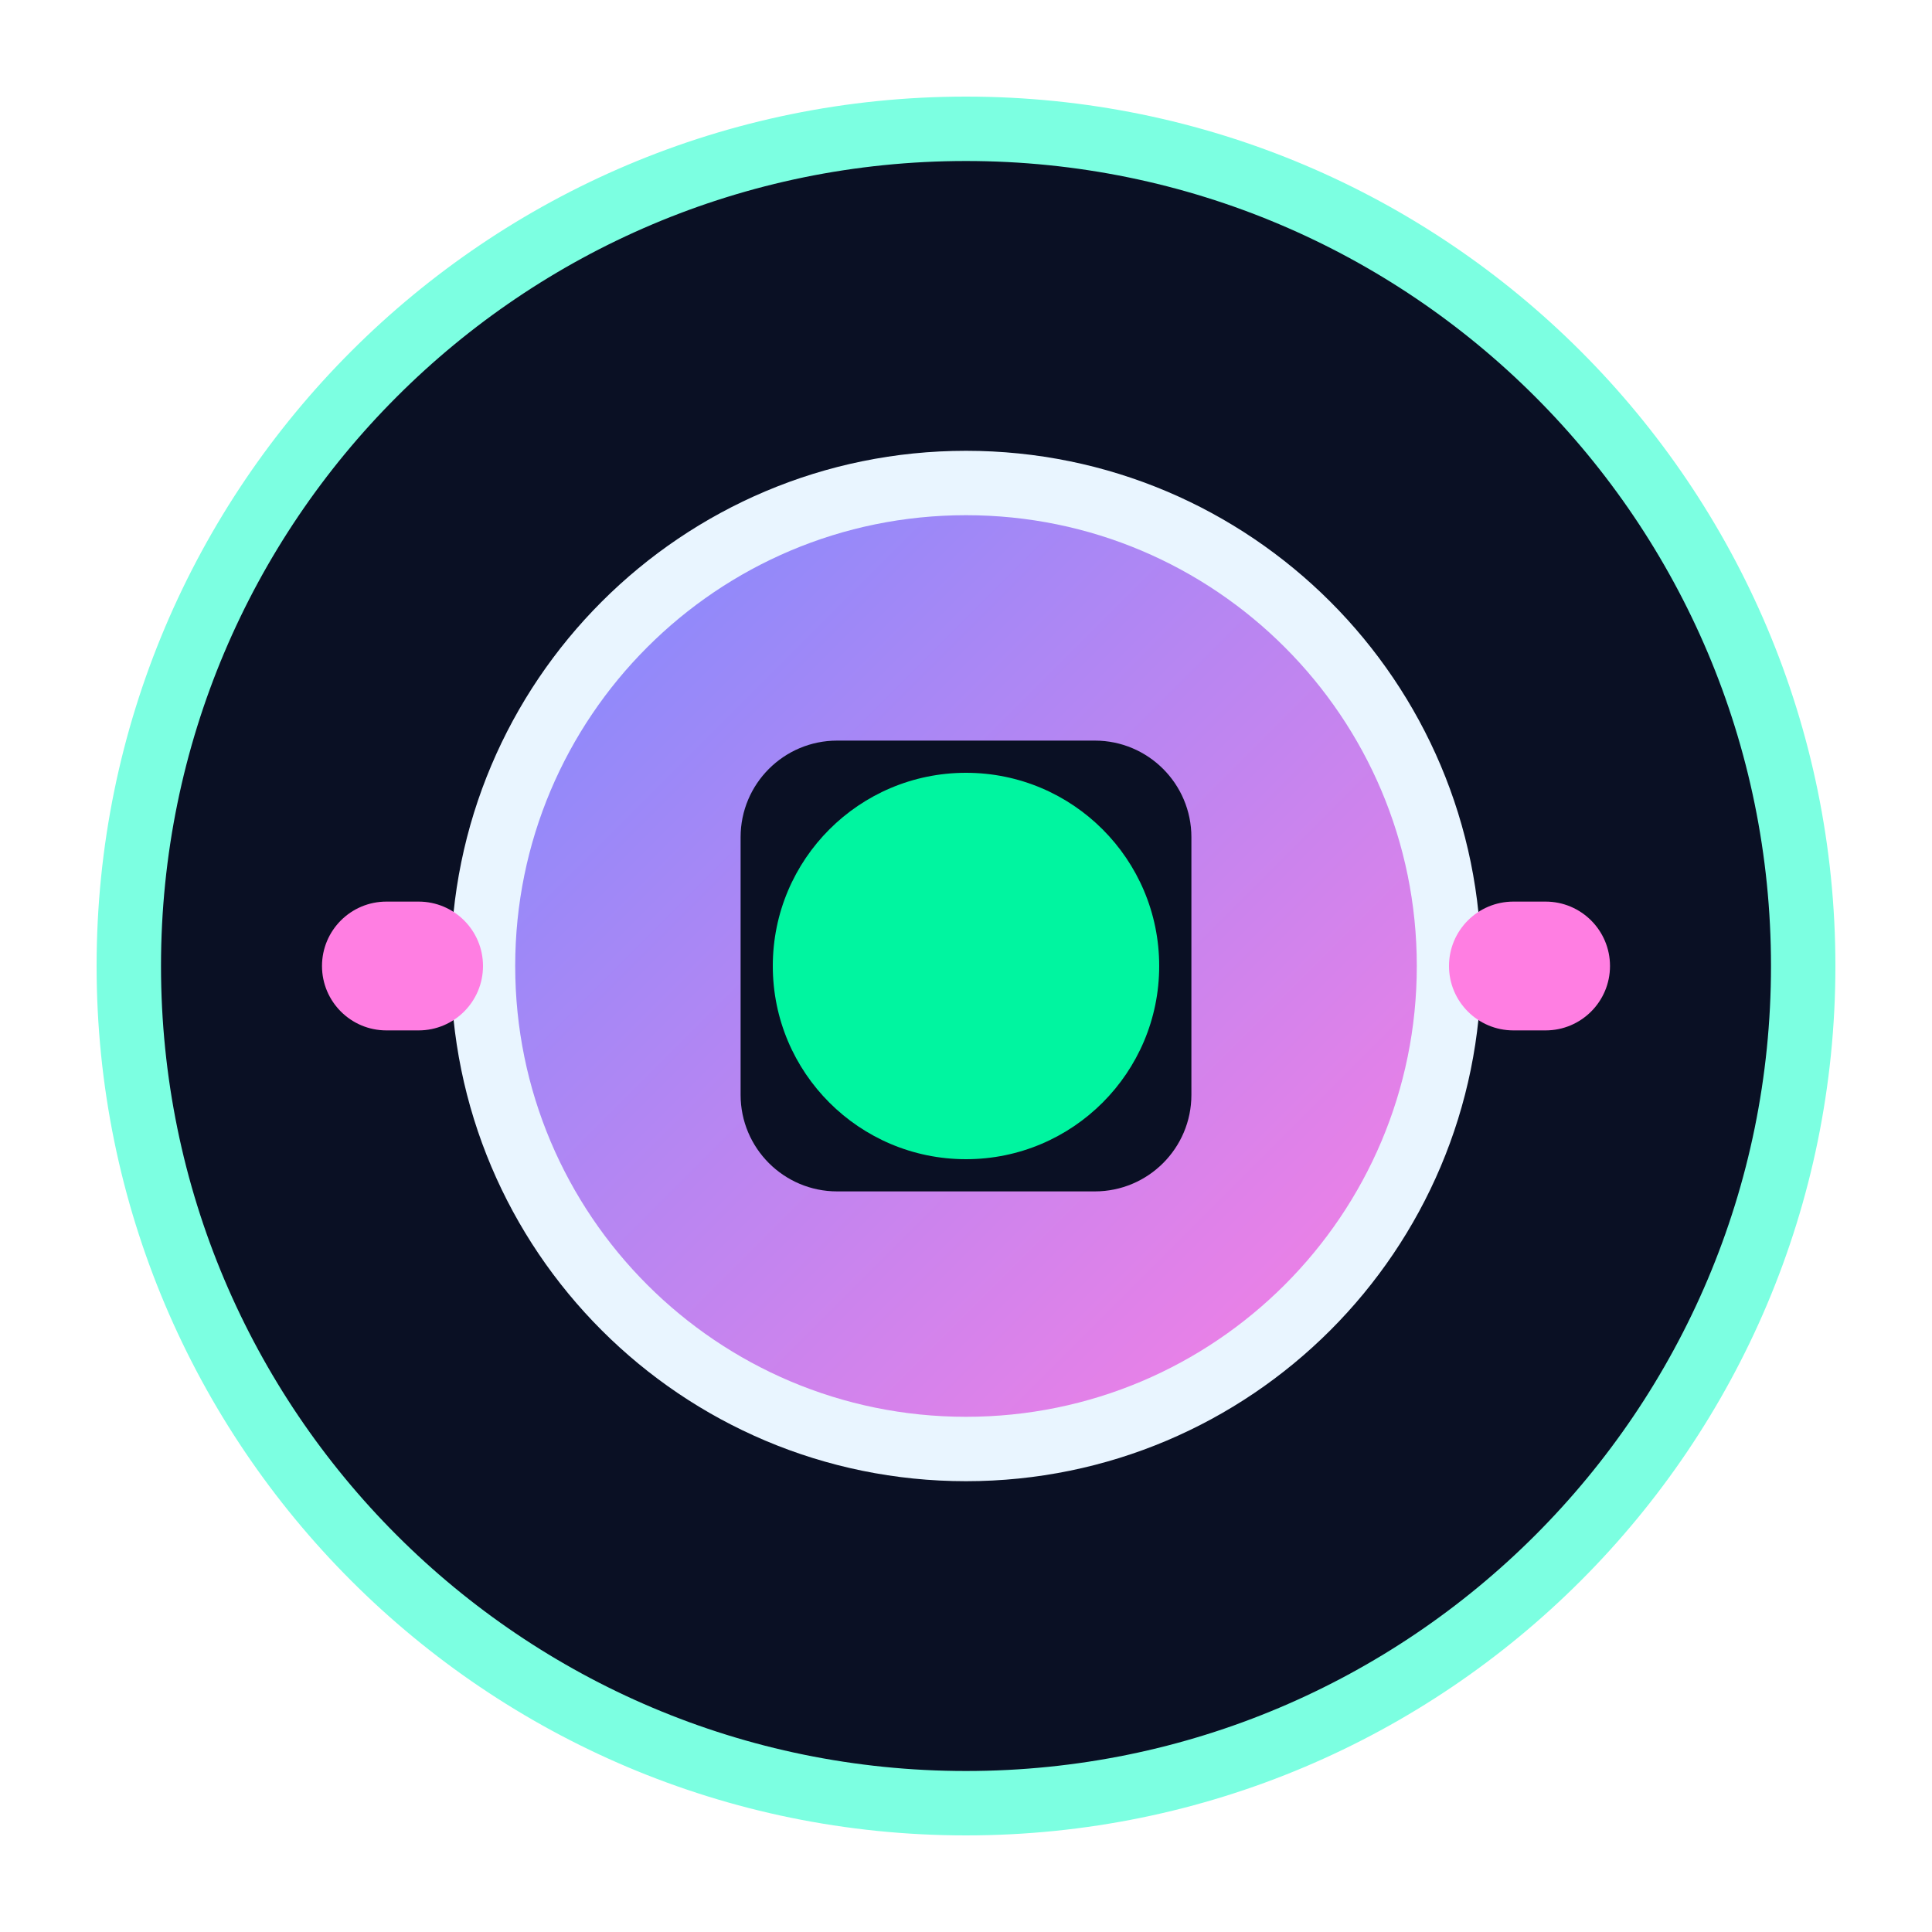
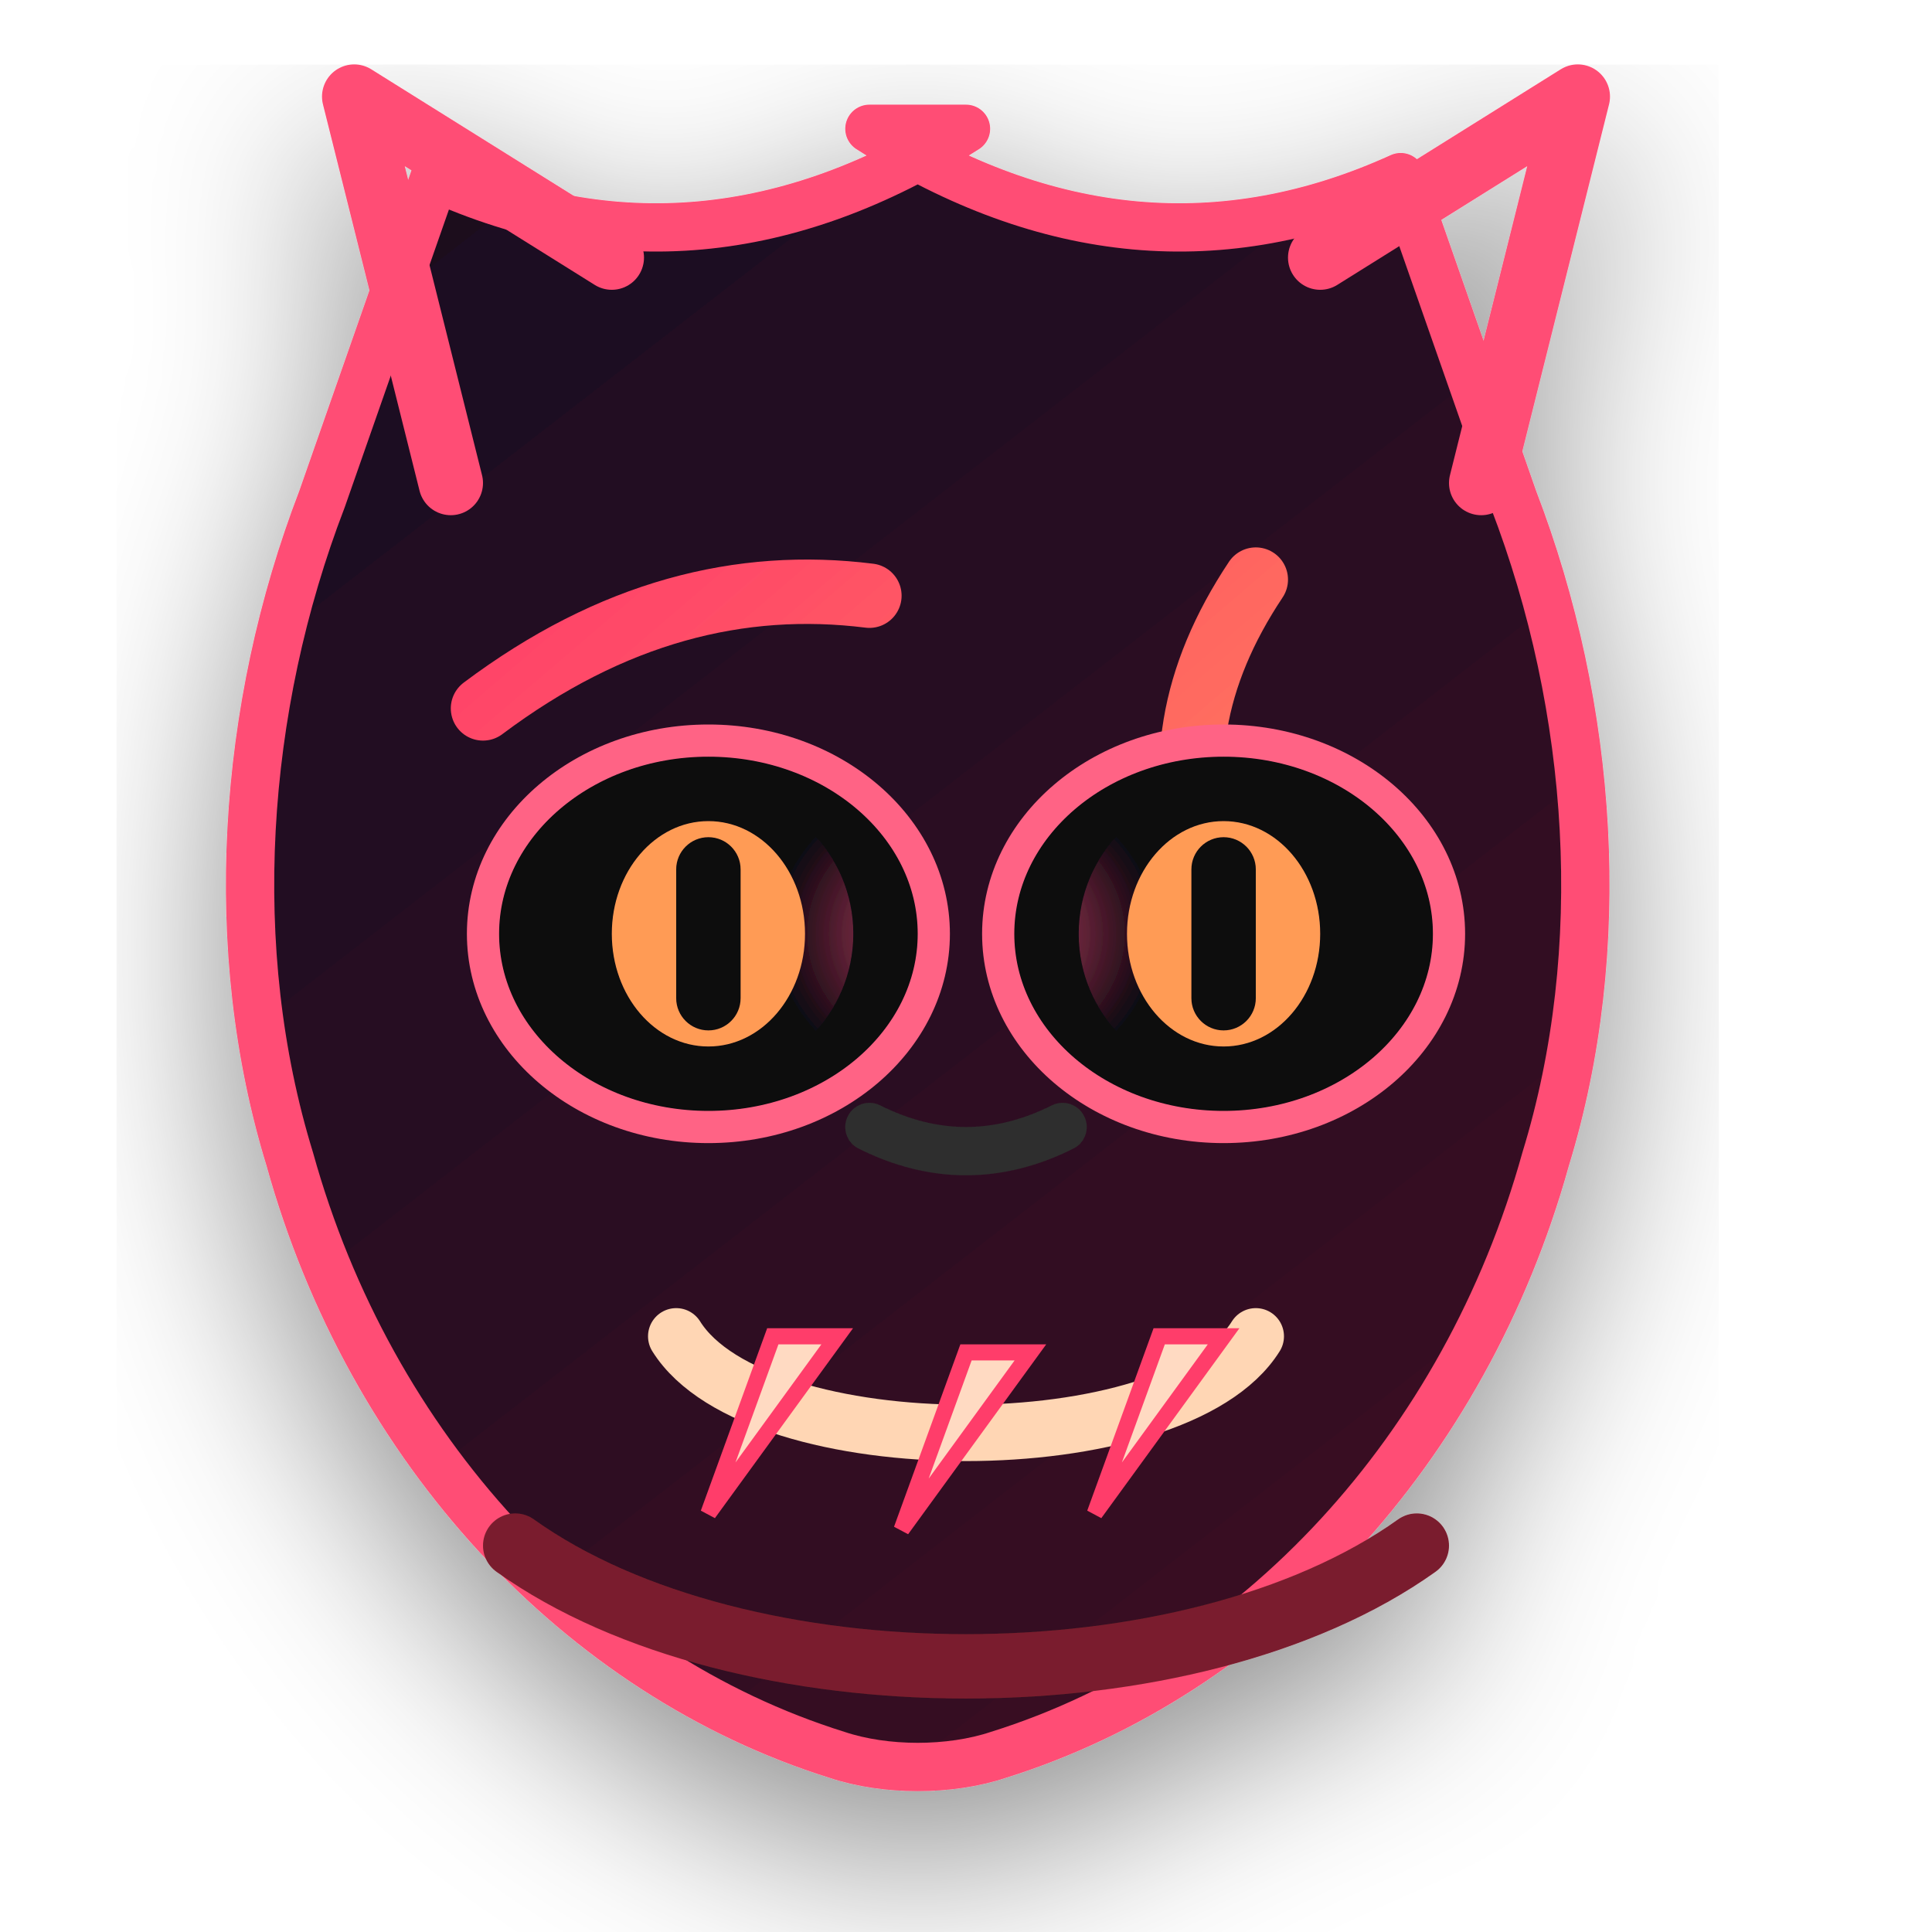
<svg xmlns="http://www.w3.org/2000/svg" width="120" height="120" viewBox="0 0 120 120" fill="none">
  <defs>
-     <linearGradient id="eyeCore" x1="0" y1="0" x2="1" y2="1">
-       <stop stop-color="#7B8CFF" />
-       <stop offset="1" stop-color="#FF7EE2" />
+     <linearGradient id="body" x1="20" y1="12" x2="96" y2="110" gradientUnits="userSpaceOnUse">
+       <stop stop-color="#1A0B1F" />
+       <stop offset="0.5" stop-color="#2B0F23" />
+       <stop offset="1" stop-color="#3E1020" />
    </linearGradient>
+     <linearGradient id="scar" x1="28" y1="36" x2="76" y2="92" gradientUnits="userSpaceOnUse">
+       <stop stop-color="#FF3D6A" />
+       <stop offset="1" stop-color="#FF9B55" />
+     </linearGradient>
+     <radialGradient id="eyeGlow" cx="0" cy="0" r="1" gradientUnits="userSpaceOnUse" gradientTransform="matrix(12 0 0 10 60 58)">
+       <stop stop-color="#FF7A9E" stop-opacity="0.9" />
+       <stop offset="1" stop-color="#FF3D6A" stop-opacity="0" />
+     </radialGradient>
+     <linearGradient id="fang" x1="0" y1="0" x2="0" y2="12" gradientUnits="userSpaceOnUse">
+       <stop stop-color="#FFF4CC" />
+       <stop offset="1" stop-color="#FFDAC2" />
+     </linearGradient>
+     <filter id="shadow" x="-10%" y="-10%" width="120%" height="130%" color-interpolation-filters="sRGB">
+       <feDropShadow dx="0" dy="10" stdDeviation="8" flood-color="#FF3D6A" flood-opacity="0.22" />
+       <feDropShadow dx="0" dy="4" stdDeviation="6" flood-color="#000" flood-opacity="0.45" />
+     </filter>
  </defs>
-   <circle cx="60" cy="60" r="52" fill="#0A1024" stroke="#7CFFE1" stroke-width="4" />
-   <circle cx="60" cy="60" r="30" fill="url(#eyeCore)" stroke="#E9F5FF" stroke-width="4" />
-   <rect x="46" y="46" width="28" height="28" rx="6" fill="#0A1024" />
-   <circle cx="60" cy="60" r="12" fill="#00F5A0" />
-   <rect x="20" y="56" width="10" height="8" rx="4" fill="#FF7EE2" />
-   <rect x="90" y="56" width="10" height="8" rx="4" fill="#FF7EE2" />
+   <g filter="url(#shadow)">
+     <path d="M60 8c-11 7-22 8-33 3l-7 20c-5 13-6 28-2 41 5 18 18 32 34 37 3 1 7 1 10 0 16-5 29-19 34-37 4-13 3-28-2-41l-7-20c-11 5-22 4-33-3Z" fill="url(#body)" stroke="#FF4D74" stroke-width="3" stroke-linejoin="round" />
+     <path d="M38 16 22 6l6 24" stroke="#FF4D74" stroke-width="4" stroke-linecap="round" stroke-linejoin="round" />
+     <path d="M82 16 98 6l-6 24" stroke="#FF4D74" stroke-width="4" stroke-linecap="round" stroke-linejoin="round" />
+     <path d="M32 96c14 10 42 10 56 0" stroke="#7A1F2D" stroke-width="4" stroke-linecap="round" />
+     <path d="M30 44c8-6 16-8 24-7" stroke="url(#scar)" stroke-width="4" stroke-linecap="round" stroke-linejoin="round" />
+     <path d="M78 36c-4 6-5 12-3 18" stroke="url(#scar)" stroke-width="4" stroke-linecap="round" stroke-linejoin="round" />
+     <ellipse cx="44" cy="58" rx="14" ry="12" fill="#0A0710" stroke="#FF6385" stroke-width="2" />
+     <ellipse cx="76" cy="58" rx="14" ry="12" fill="#0A0710" stroke="#FF6385" stroke-width="2" />
+     <circle cx="44" cy="58" r="9" fill="url(#eyeGlow)" />
+     <circle cx="76" cy="58" r="9" fill="url(#eyeGlow)" />
+     <ellipse cx="44" cy="58" rx="6" ry="7" fill="#FF9B55" />
+     <ellipse cx="76" cy="58" rx="6" ry="7" fill="#FF9B55" />
+     <rect x="42" y="52" width="4" height="12" rx="2" fill="#0A0710" />
+     <rect x="74" y="52" width="4" height="12" rx="2" fill="#0A0710" />
+     <path d="M42 83c5 8 31 8 36 0" stroke="#FFD6B4" stroke-width="3.5" stroke-linecap="round" />
+     <path d="M48 83 44 94 52 83Z" fill="url(#fang)" stroke="#FF3D6A" stroke-width="1" />
+     <path d="M60 84 56 95 64 84Z" fill="url(#fang)" stroke="#FF3D6A" stroke-width="1" />
+     <path d="M72 83 68 94 76 83Z" fill="url(#fang)" stroke="#FF3D6A" stroke-width="1" />
+     <path d="M54 70c4 2 8 2 12 0" stroke="#2E2E2E" stroke-width="3" stroke-linecap="round" />
+   </g>
</svg>
